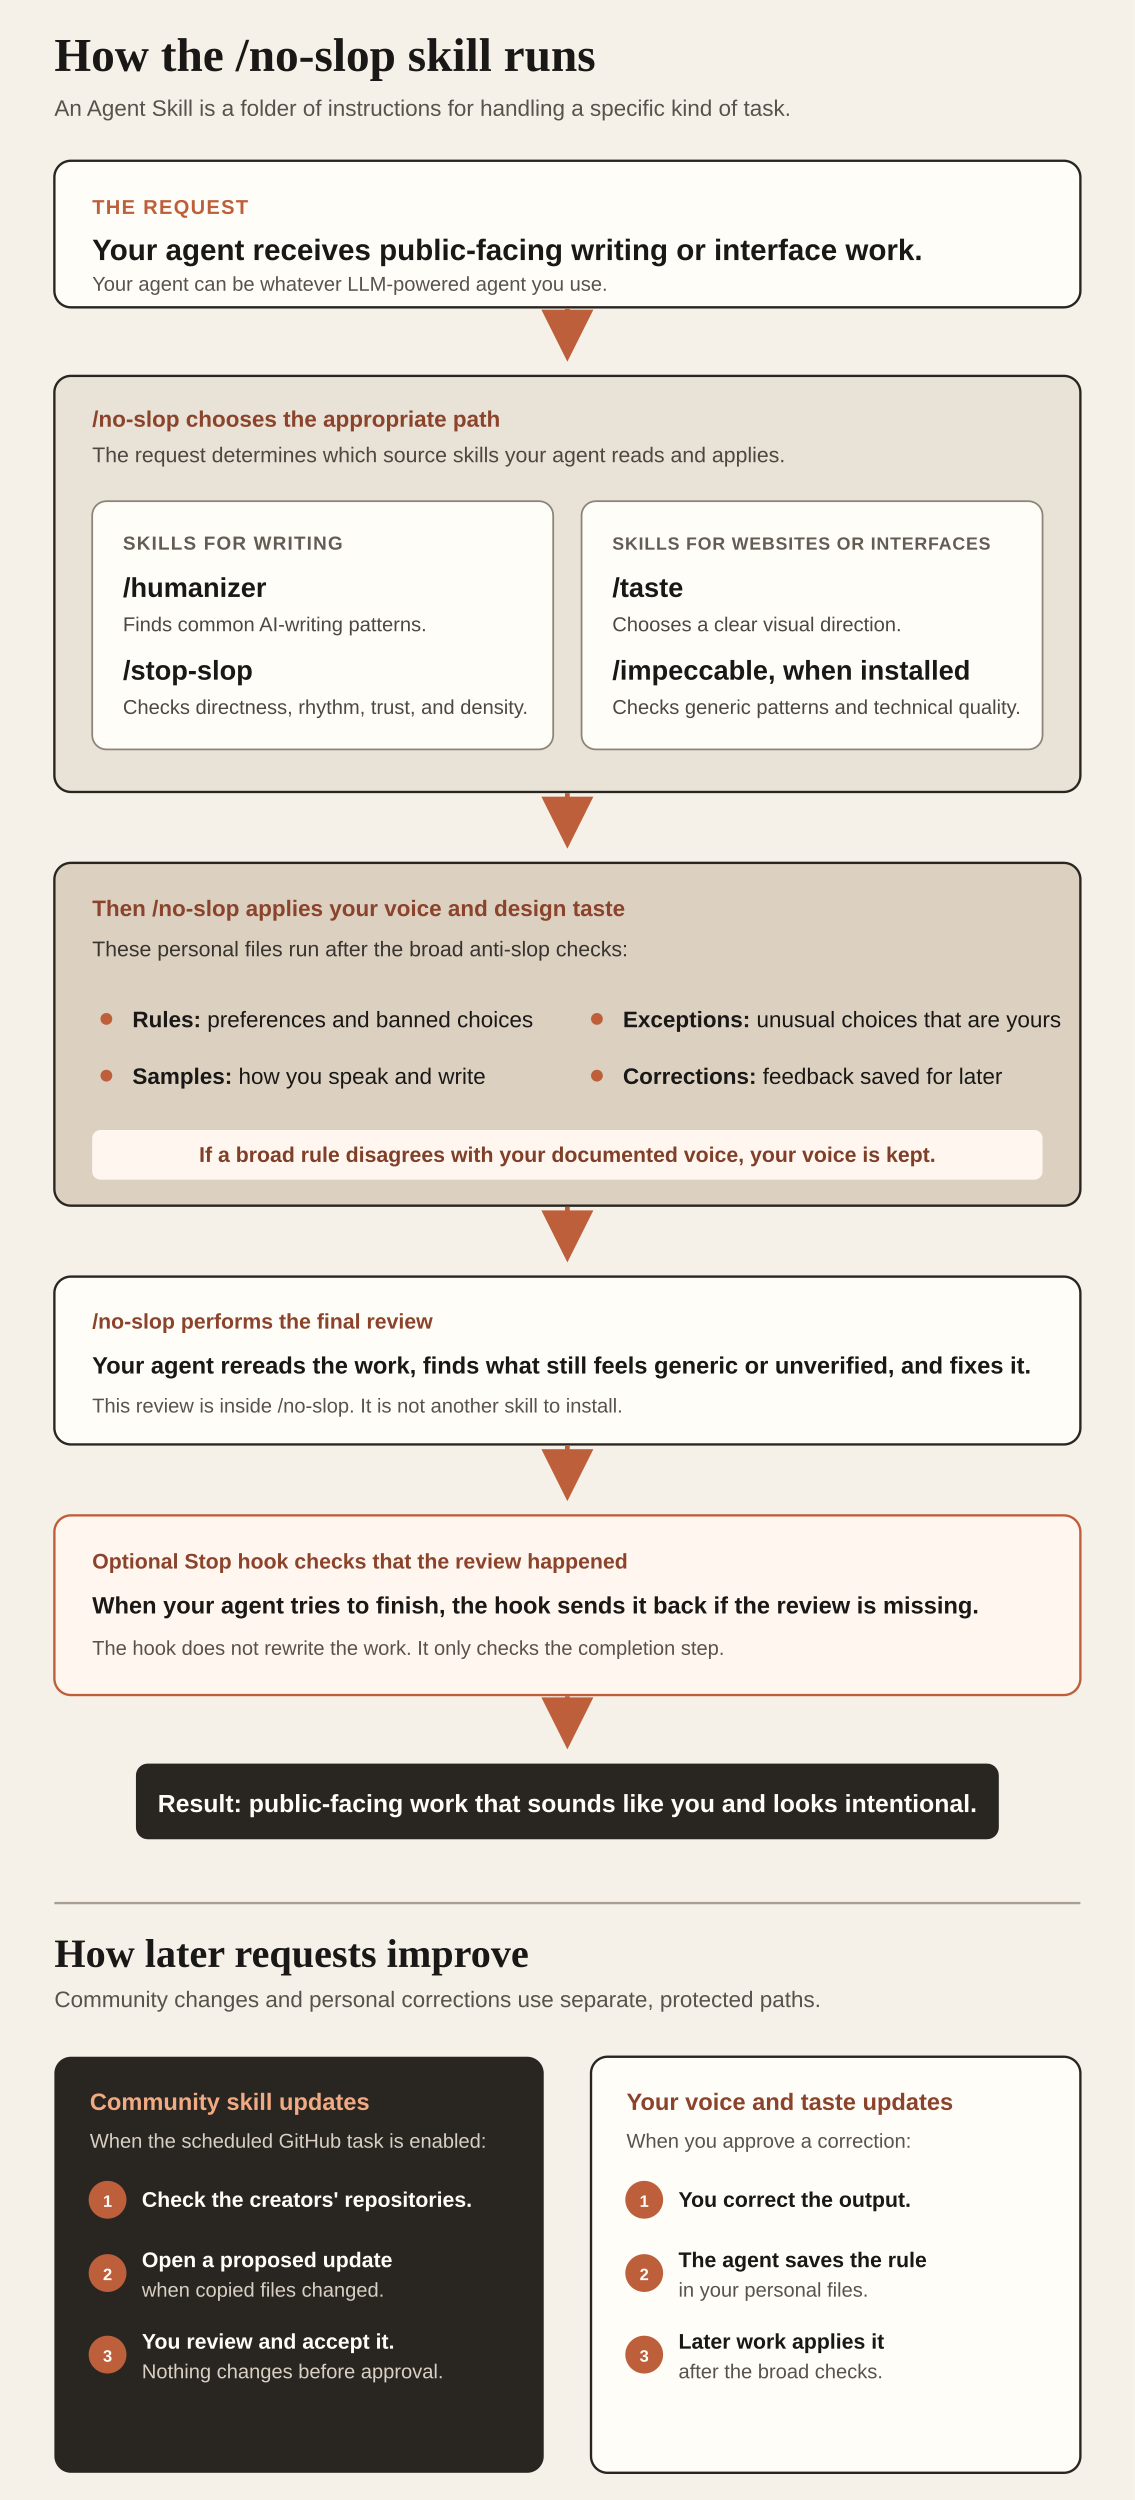
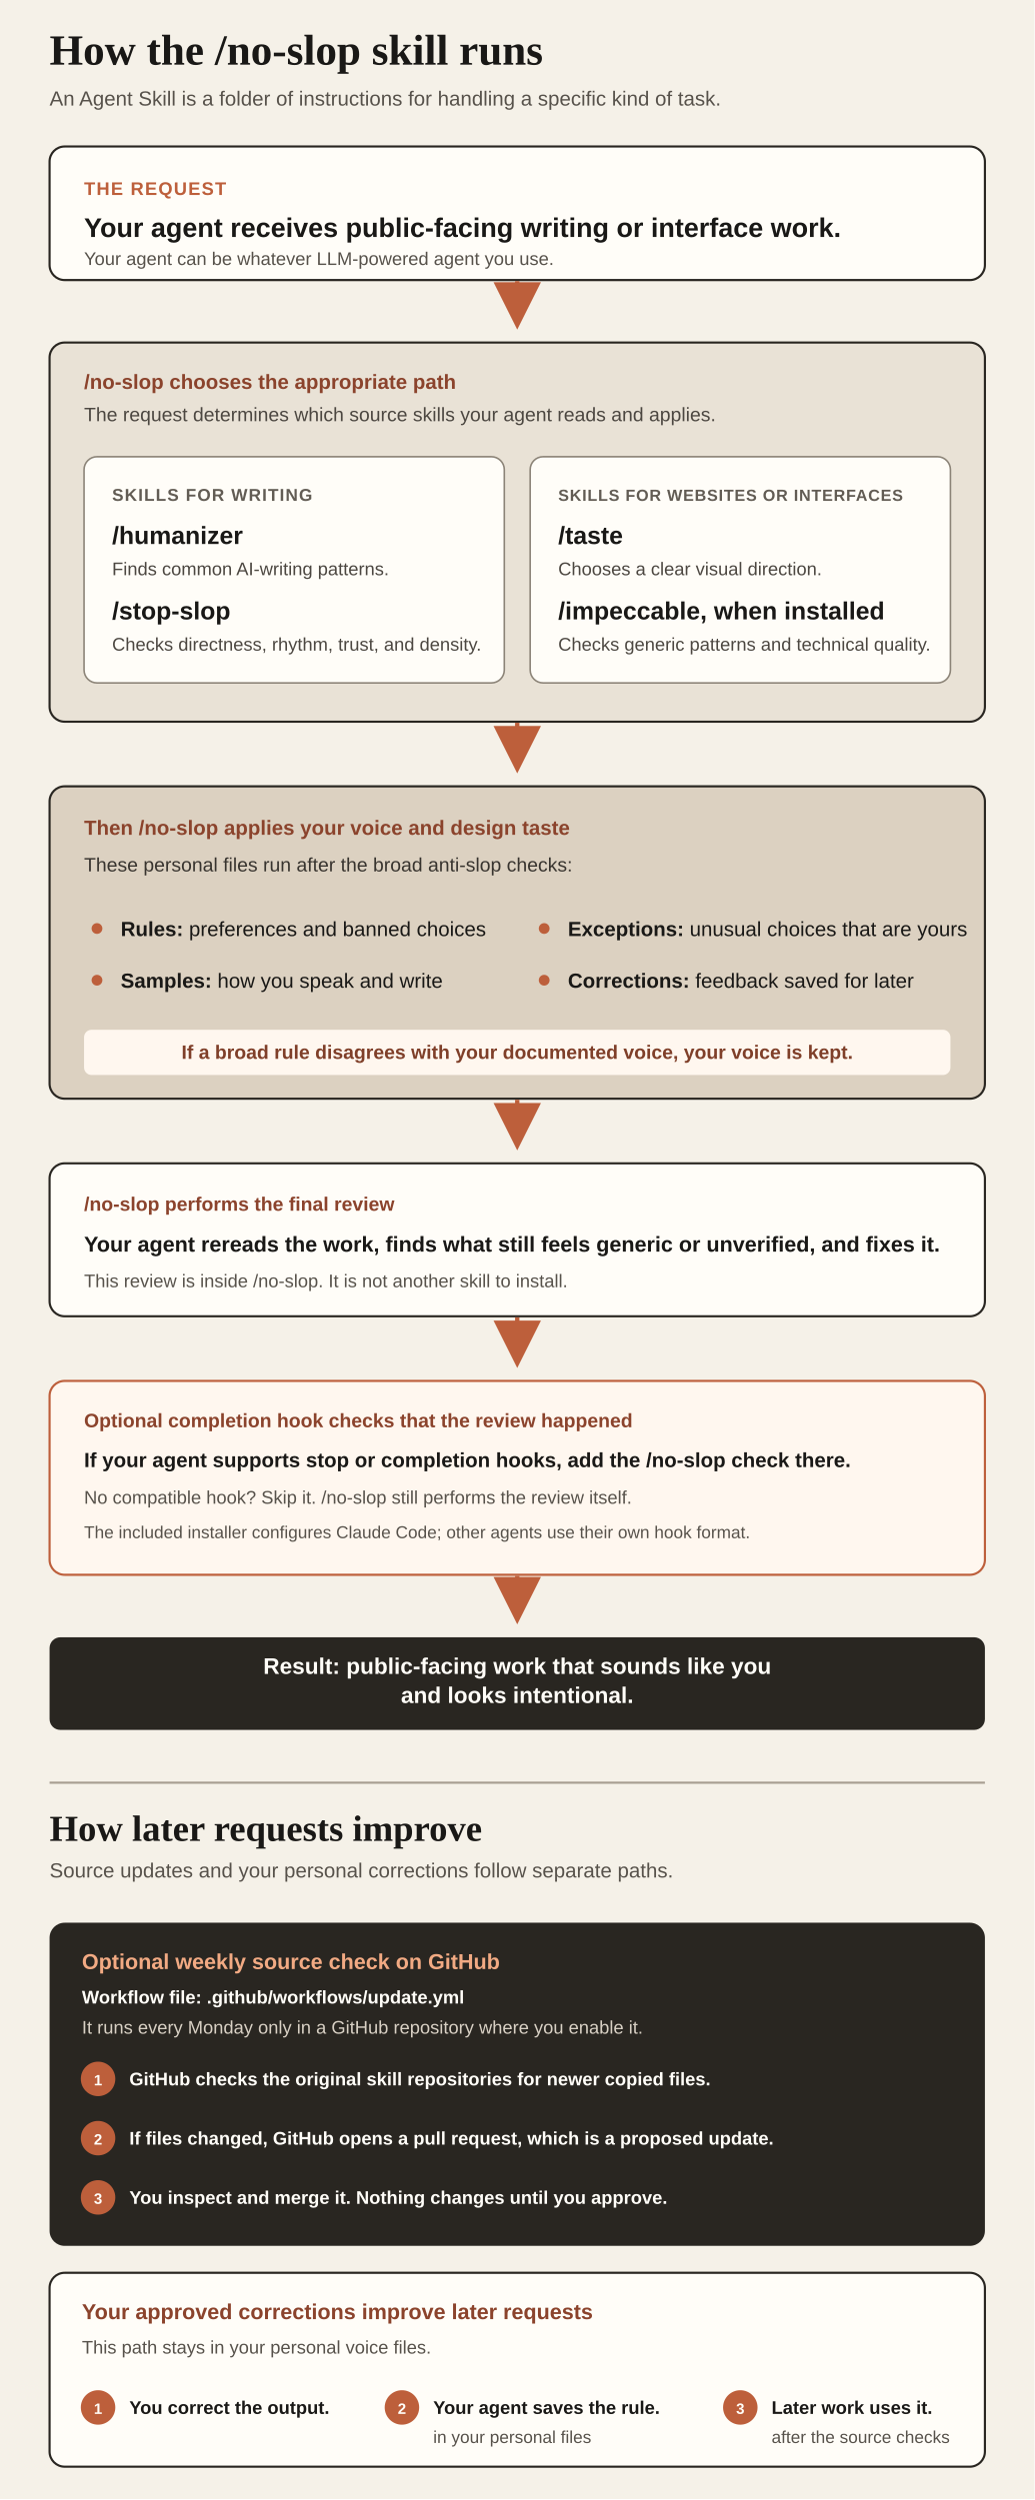
- <svg xmlns="http://www.w3.org/2000/svg" width="960" height="2115" viewBox="0 0 960 2115" role="img" aria-labelledby="title desc">
+ <svg xmlns="http://www.w3.org/2000/svg" width="960" height="2320" viewBox="0 0 960 2320" role="img" aria-labelledby="title desc">
  <defs>
    <marker id="arrow" markerWidth="11" markerHeight="11" refX="9" refY="5.5" orient="auto">
      <path d="M0,0 L11,5.5 L0,11 Z" fill="#bd5f3b" />
    </marker>
  </defs>
-   <rect width="960" height="2160" fill="#f5f1e8" />
+   <rect width="960" height="2320" fill="#f5f1e8" />
  <g font-family="Arial, Helvetica, sans-serif">
    <text x="46" y="60" fill="#191816" font-family="Georgia, 'Times New Roman', serif" font-size="40" font-weight="700">How the /no-slop skill runs</text>
    <text x="46" y="98" fill="#57524b" font-size="19">An Agent Skill is a folder of instructions for handling a specific kind of task.</text>
    <rect x="46" y="136" width="868" height="124" rx="14" fill="#fffdf8" stroke="#292621" stroke-width="2" />
    <text x="78" y="181" fill="#bd5f3b" font-size="17" font-weight="800" letter-spacing="1.1">THE REQUEST</text>
    <text x="78" y="220" fill="#191816" font-size="25" font-weight="800">Your agent receives public-facing writing or interface work.</text>
    <text x="78" y="246" fill="#57524b" font-size="17">Your agent can be whatever LLM-powered agent you use.</text>
    <path d="M480 261 L480 298" stroke="#bd5f3b" stroke-width="4" marker-end="url(#arrow)" />
    <rect x="46" y="318" width="868" height="352" rx="14" fill="#e9e2d6" stroke="#292621" stroke-width="2" />
    <text x="78" y="361" fill="#8b432c" font-size="19" font-weight="800">/no-slop chooses the appropriate path</text>
    <text x="78" y="391" fill="#4c4741" font-size="18">The request determines which source skills your agent reads and applies.</text>
    <rect x="78" y="424" width="390" height="210" rx="12" fill="#fffdf8" stroke="#8c8478" stroke-width="1.5" />
    <text x="104" y="465" fill="#625c54" font-size="16" font-weight="800" letter-spacing="1">SKILLS FOR WRITING</text>
    <text x="104" y="505" fill="#191816" font-size="23" font-weight="800">/humanizer</text>
    <text x="104" y="534" fill="#4c4741" font-size="17">Finds common AI-writing patterns.</text>
    <text x="104" y="575" fill="#191816" font-size="23" font-weight="800">/stop-slop</text>
    <text x="104" y="604" fill="#4c4741" font-size="17">Checks directness, rhythm, trust, and density.</text>
    <rect x="492" y="424" width="390" height="210" rx="12" fill="#fffdf8" stroke="#8c8478" stroke-width="1.5" />
    <text x="518" y="465" fill="#625c54" font-size="15" font-weight="800" letter-spacing="0.7">SKILLS FOR WEBSITES OR INTERFACES</text>
    <text x="518" y="505" fill="#191816" font-size="23" font-weight="800">/taste</text>
    <text x="518" y="534" fill="#4c4741" font-size="17">Chooses a clear visual direction.</text>
    <text x="518" y="575" fill="#191816" font-size="23" font-weight="800">/impeccable, when installed</text>
    <text x="518" y="604" fill="#4c4741" font-size="17">Checks generic patterns and technical quality.</text>
    <path d="M480 671 L480 710" stroke="#bd5f3b" stroke-width="4" marker-end="url(#arrow)" />
    <rect x="46" y="730" width="868" height="290" rx="14" fill="#dcd1c1" stroke="#292621" stroke-width="2" />
    <text x="78" y="775" fill="#8b432c" font-size="19" font-weight="800">Then /no-slop applies your voice and design taste</text>
    <text x="78" y="809" fill="#38342f" font-size="18">These personal files run after the broad anti-slop checks:</text>
    <circle cx="90" cy="862" r="5" fill="#bd5f3b" />
    <text x="112" y="869" fill="#191816" font-size="19">
      <tspan font-weight="800">Rules:</tspan> preferences and banned choices</text>
    <circle cx="90" cy="910" r="5" fill="#bd5f3b" />
    <text x="112" y="917" fill="#191816" font-size="19">
      <tspan font-weight="800">Samples:</tspan> how you speak and write</text>
    <circle cx="505" cy="862" r="5" fill="#bd5f3b" />
    <text x="527" y="869" fill="#191816" font-size="19">
      <tspan font-weight="800">Exceptions:</tspan> unusual choices that are yours</text>
    <circle cx="505" cy="910" r="5" fill="#bd5f3b" />
    <text x="527" y="917" fill="#191816" font-size="19">
      <tspan font-weight="800">Corrections:</tspan> feedback saved for later</text>
    <rect x="78" y="956" width="804" height="42" rx="7" fill="#fff7ef" />
    <text x="480" y="983" text-anchor="middle" fill="#7f3f29" font-size="18" font-weight="800">If a broad rule disagrees with your documented voice, your voice is kept.</text>
    <path d="M480 1021 L480 1060" stroke="#bd5f3b" stroke-width="4" marker-end="url(#arrow)" />
    <rect x="46" y="1080" width="868" height="142" rx="14" fill="#fffdf8" stroke="#292621" stroke-width="2" />
    <text x="78" y="1124" fill="#8b432c" font-size="18" font-weight="800">/no-slop performs the final review</text>
    <text x="78" y="1162" fill="#191816" font-size="20" font-weight="700">Your agent rereads the work, finds what still feels generic or unverified, and fixes it.</text>
    <text x="78" y="1195" fill="#57524b" font-size="17">This review is inside /no-slop. It is not another skill to install.</text>
    <path d="M480 1223 L480 1262" stroke="#bd5f3b" stroke-width="4" marker-end="url(#arrow)" />
-     <rect x="46" y="1282" width="868" height="152" rx="14" fill="#fff7ef" stroke="#bd5f3b" stroke-width="2" />
-     <text x="78" y="1327" fill="#8b432c" font-size="18" font-weight="800">Optional Stop hook checks that the review happened</text>
-     <text x="78" y="1365" fill="#191816" font-size="20" font-weight="700">When your agent tries to finish, the hook sends it back if the review is missing.</text>
-     <text x="78" y="1400" fill="#57524b" font-size="17">The hook does not rewrite the work. It only checks the completion step.</text>
-     <path d="M480 1435 L480 1472" stroke="#bd5f3b" stroke-width="4" marker-end="url(#arrow)" />
-     <rect x="115" y="1492" width="730" height="64" rx="10" fill="#292621" />
-     <text x="480" y="1533" text-anchor="middle" fill="#fffdf8" font-size="21" font-weight="800">Result: public-facing work that sounds like you and looks intentional.</text>
-     <line x1="46" y1="1610" x2="914" y2="1610" stroke="#a79e91" stroke-width="2" />
-     <text x="46" y="1664" fill="#191816" font-family="Georgia, 'Times New Roman', serif" font-size="34" font-weight="700">How later requests improve</text>
-     <text x="46" y="1698" fill="#57524b" font-size="19">Community changes and personal corrections use separate, protected paths.</text>
-     <rect x="46" y="1740" width="414" height="352" rx="14" fill="#292621" />
-     <text x="76" y="1785" fill="#f2aa83" font-size="20" font-weight="800">Community skill updates</text>
-     <text x="76" y="1817" fill="#d8d0c4" font-size="17">When the scheduled GitHub task is enabled:</text>
-     <circle cx="91" cy="1861" r="16" fill="#bd5f3b" />
-     <text x="91" y="1867" text-anchor="middle" fill="#fffdf8" font-size="14" font-weight="800">1</text>
-     <text x="120" y="1867" fill="#fffdf8" font-size="18" font-weight="700">Check the creators' repositories.</text>
-     <circle cx="91" cy="1923" r="16" fill="#bd5f3b" />
-     <text x="91" y="1929" text-anchor="middle" fill="#fffdf8" font-size="14" font-weight="800">2</text>
-     <text x="120" y="1918" fill="#fffdf8" font-size="18" font-weight="700">Open a proposed update</text>
-     <text x="120" y="1943" fill="#d8d0c4" font-size="17">when copied files changed.</text>
-     <circle cx="91" cy="1992" r="16" fill="#bd5f3b" />
-     <text x="91" y="1998" text-anchor="middle" fill="#fffdf8" font-size="14" font-weight="800">3</text>
-     <text x="120" y="1987" fill="#fffdf8" font-size="18" font-weight="700">You review and accept it.</text>
-     <text x="120" y="2012" fill="#d8d0c4" font-size="17">Nothing changes before approval.</text>
-     <rect x="500" y="1740" width="414" height="352" rx="14" fill="#fffdf8" stroke="#292621" stroke-width="2" />
-     <text x="530" y="1785" fill="#8b432c" font-size="20" font-weight="800">Your voice and taste updates</text>
-     <text x="530" y="1817" fill="#57524b" font-size="17">When you approve a correction:</text>
-     <circle cx="545" cy="1861" r="16" fill="#bd5f3b" />
-     <text x="545" y="1867" text-anchor="middle" fill="#fffdf8" font-size="14" font-weight="800">1</text>
-     <text x="574" y="1867" fill="#191816" font-size="18" font-weight="700">You correct the output.</text>
-     <circle cx="545" cy="1923" r="16" fill="#bd5f3b" />
-     <text x="545" y="1929" text-anchor="middle" fill="#fffdf8" font-size="14" font-weight="800">2</text>
-     <text x="574" y="1918" fill="#191816" font-size="18" font-weight="700">The agent saves the rule</text>
-     <text x="574" y="1943" fill="#57524b" font-size="17">in your personal files.</text>
-     <circle cx="545" cy="1992" r="16" fill="#bd5f3b" />
-     <text x="545" y="1998" text-anchor="middle" fill="#fffdf8" font-size="14" font-weight="800">3</text>
-     <text x="574" y="1987" fill="#191816" font-size="18" font-weight="700">Later work applies it</text>
-     <text x="574" y="2012" fill="#57524b" font-size="17">after the broad checks.</text>
+     <rect x="46" y="1282" width="868" height="180" rx="14" fill="#fff7ef" stroke="#bd5f3b" stroke-width="2" />
+     <text x="78" y="1325" fill="#8b432c" font-size="18" font-weight="800">Optional completion hook checks that the review happened</text>
+     <text x="78" y="1362" fill="#191816" font-size="19" font-weight="700">If your agent supports stop or completion hooks, add the /no-slop check there.</text>
+     <text x="78" y="1396" fill="#57524b" font-size="17">No compatible hook? Skip it. /no-slop still performs the review itself.</text>
+     <text x="78" y="1428" fill="#57524b" font-size="16">The included installer configures Claude Code; other agents use their own hook format.</text>
+     <path d="M480 1463 L480 1500" stroke="#bd5f3b" stroke-width="4" marker-end="url(#arrow)" />
+     <rect x="46" y="1520" width="868" height="86" rx="10" fill="#292621" />
+     <text x="480" y="1554" text-anchor="middle" fill="#fffdf8" font-size="21" font-weight="800">Result: public-facing work that sounds like you</text>
+     <text x="480" y="1581" text-anchor="middle" fill="#fffdf8" font-size="21" font-weight="800">and looks intentional.</text>
+     <line x1="46" y1="1655" x2="914" y2="1655" stroke="#a79e91" stroke-width="2" />
+     <text x="46" y="1709" fill="#191816" font-family="Georgia, 'Times New Roman', serif" font-size="34" font-weight="700">How later requests improve</text>
+     <text x="46" y="1743" fill="#57524b" font-size="19">Source updates and your personal corrections follow separate paths.</text>
+     <rect x="46" y="1785" width="868" height="300" rx="14" fill="#292621" />
+     <text x="76" y="1828" fill="#f2aa83" font-size="20" font-weight="800">Optional weekly source check on GitHub</text>
+     <text x="76" y="1860" fill="#fffdf8" font-size="17" font-weight="700">Workflow file: .github/workflows/update.yml</text>
+     <text x="76" y="1888" fill="#d8d0c4" font-size="17">It runs every Monday only in a GitHub repository where you enable it.</text>
+     <circle cx="91" cy="1930" r="16" fill="#bd5f3b" />
+     <text x="91" y="1936" text-anchor="middle" fill="#fffdf8" font-size="14" font-weight="800">1</text>
+     <text x="120" y="1936" fill="#fffdf8" font-size="17" font-weight="700">GitHub checks the original skill repositories for newer copied files.</text>
+     <circle cx="91" cy="1985" r="16" fill="#bd5f3b" />
+     <text x="91" y="1991" text-anchor="middle" fill="#fffdf8" font-size="14" font-weight="800">2</text>
+     <text x="120" y="1991" fill="#fffdf8" font-size="17" font-weight="700">If files changed, GitHub opens a pull request, which is a proposed update.</text>
+     <circle cx="91" cy="2040" r="16" fill="#bd5f3b" />
+     <text x="91" y="2046" text-anchor="middle" fill="#fffdf8" font-size="14" font-weight="800">3</text>
+     <text x="120" y="2046" fill="#fffdf8" font-size="17" font-weight="700">You inspect and merge it. Nothing changes until you approve.</text>
+     <rect x="46" y="2110" width="868" height="180" rx="14" fill="#fffdf8" stroke="#292621" stroke-width="2" />
+     <text x="76" y="2153" fill="#8b432c" font-size="20" font-weight="800">Your approved corrections improve later requests</text>
+     <text x="76" y="2185" fill="#57524b" font-size="17">This path stays in your personal voice files.</text>
+     <circle cx="91" cy="2235" r="16" fill="#bd5f3b" />
+     <text x="91" y="2241" text-anchor="middle" fill="#fffdf8" font-size="14" font-weight="800">1</text>
+     <text x="120" y="2241" fill="#191816" font-size="17" font-weight="700">You correct the output.</text>
+     <circle cx="373" cy="2235" r="16" fill="#bd5f3b" />
+     <text x="373" y="2241" text-anchor="middle" fill="#fffdf8" font-size="14" font-weight="800">2</text>
+     <text x="402" y="2241" fill="#191816" font-size="17" font-weight="700">Your agent saves the rule.</text>
+     <circle cx="687" cy="2235" r="16" fill="#bd5f3b" />
+     <text x="687" y="2241" text-anchor="middle" fill="#fffdf8" font-size="14" font-weight="800">3</text>
+     <text x="716" y="2241" fill="#191816" font-size="17" font-weight="700">Later work uses it.</text>
+     <text x="402" y="2268" fill="#57524b" font-size="16">in your personal files</text>
+     <text x="716" y="2268" fill="#57524b" font-size="16">after the source checks</text>
  </g>
</svg>
